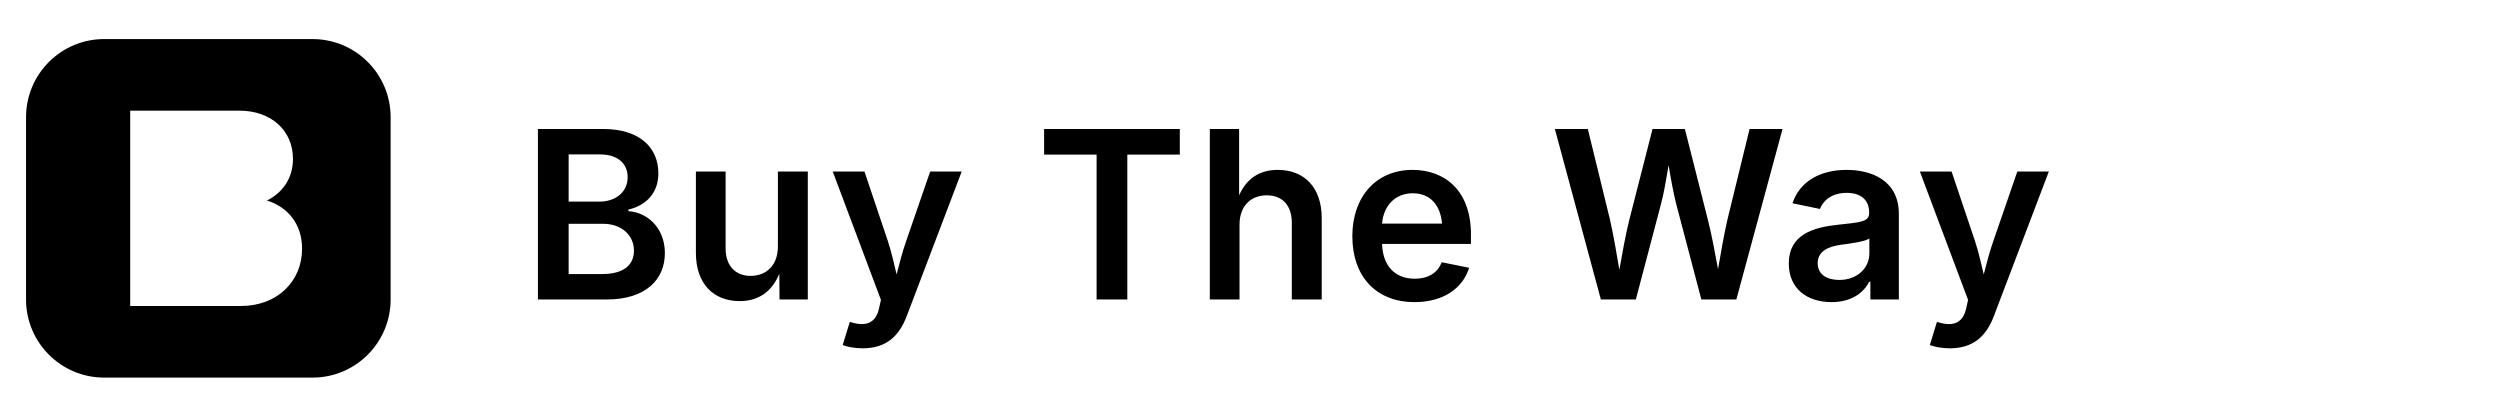
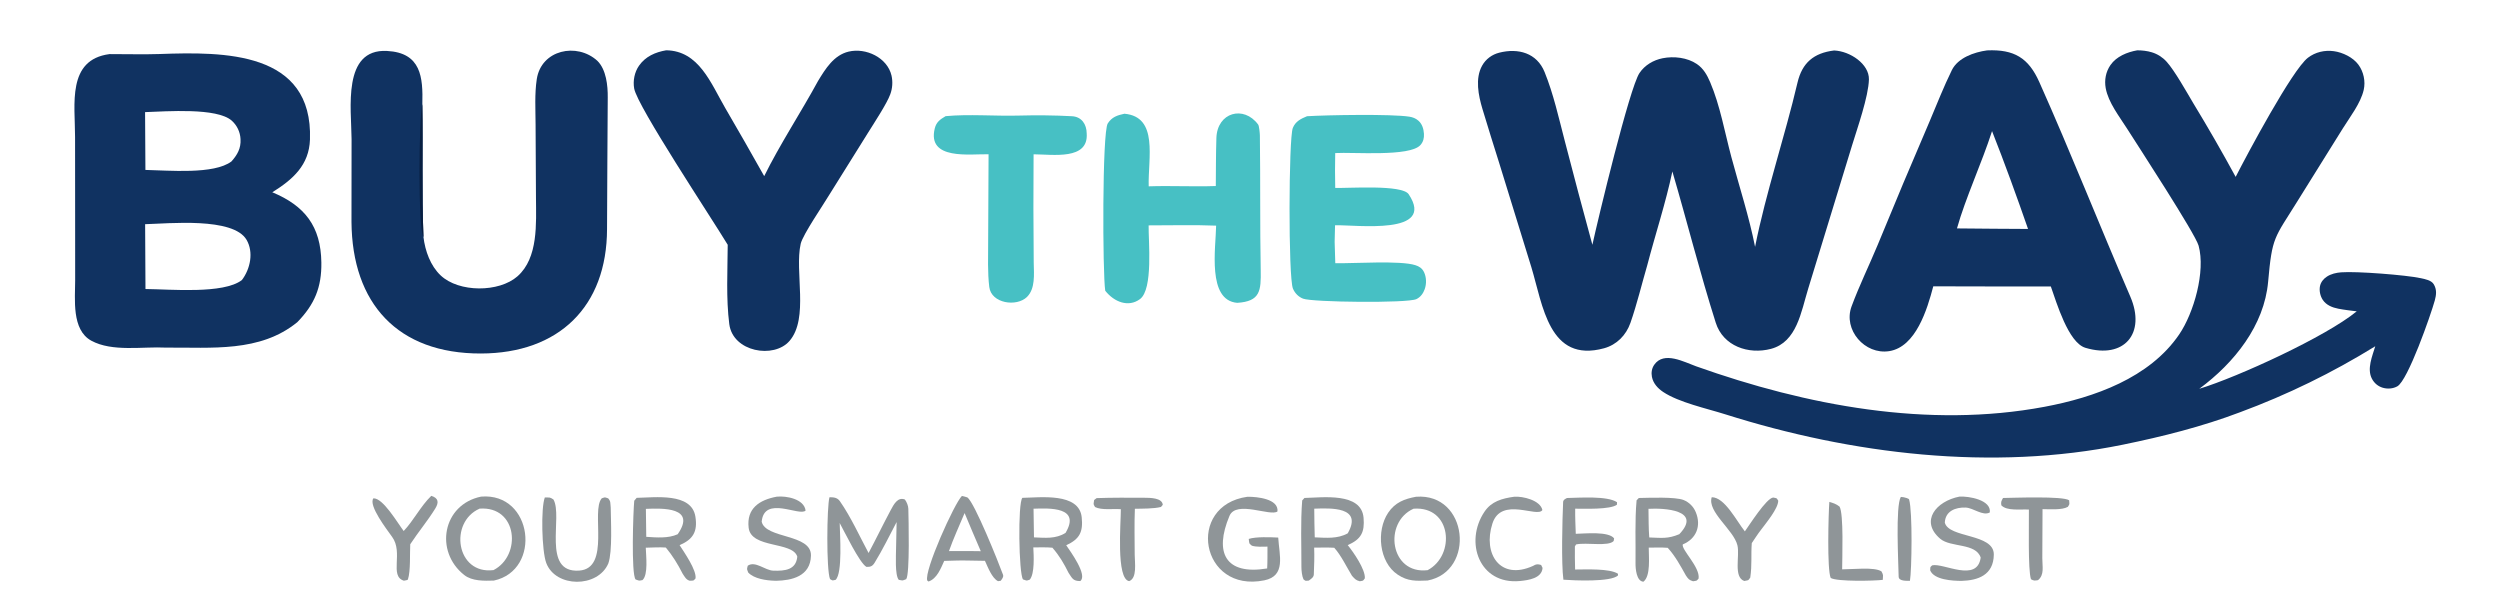
- <svg xmlns="http://www.w3.org/2000/svg" viewBox="0 0 192 32" fill="currentColor" role="img" aria-label="Buy The Way">
-   <path fill-rule="evenodd" d="M8 3h16a6 6 0 0 1 6 6v14a6 6 0 0 1-6 6H8a6 6 0 0 1-6-6V9a6 6 0 0 1 6-6zm2 5.5h8.4c2.4 0 4.1 1.5 4.1 3.7 0 1.5-.8 2.6-2 3.2 1.6.5 2.7 1.8 2.7 3.7 0 2.5-1.9 4.4-4.7 4.4H10V8.5Z" />
-   <text x="40" y="23" font-family="system-ui,-apple-system,'Segoe UI',sans-serif" font-weight="600" font-size="18" letter-spacing="0.02em">Buy The Way</text>
+ <svg xmlns="http://www.w3.org/2000/svg" version="1.1" style="display: block;" viewBox="0 0 2048 503" width="1296" height="318" preserveAspectRatio="none">
+   <path transform="translate(0,0)" fill="rgb(16,50,97)" d="M 1750.82 41.265 C 1754.71 41.25 1759.05 41.741 1762.77 42.885 C 1767.42 44.293 1771.6 46.95 1774.85 50.567 C 1781.37 57.703 1791.28 75.448 1796.55 84.316 C 1808.67 104.271 1820.31 124.517 1831.45 145.036 C 1840.89 126.537 1877.78 57.239 1890.64 47.363 C 1896.7 42.707 1904.37 40.941 1911.9 41.971 C 1919.15 42.962 1927.52 47.004 1931.96 52.972 C 1936.27 58.762 1937.97 66.756 1936.34 73.786 C 1933.8 84.751 1925.15 95.818 1919.23 105.318 L 1882.22 164.729 C 1862.95 195.762 1861.37 193.811 1858.05 231.031 C 1854.86 266.884 1830.36 297.584 1801.63 318.816 C 1833.59 309.028 1905.37 276.039 1930.64 255.294 C 1925.61 254.665 1920.52 254.103 1915.54 253.133 C 1910.64 252.177 1905.69 250.228 1902.82 245.899 C 1900.72 242.738 1899.76 238.31 1900.54 234.582 C 1901.24 231.273 1903.44 228.601 1906.24 226.79 C 1909.71 224.544 1913.82 223.621 1917.89 223.299 C 1930.25 222.324 1971 225.459 1983.22 228.13 C 1986.67 228.883 1991.72 229.82 1993.67 232.998 C 1996.35 237.366 1995.86 241.735 1994.56 246.444 C 1991.33 258.076 1972.58 311.961 1963.88 316.785 C 1960.29 318.771 1955.96 319.091 1952.04 317.964 C 1948.12 316.835 1945.04 314.219 1943.12 310.629 C 1938.79 302.497 1943.4 292.061 1945.81 283.92 C 1910.78 305.607 1873.67 323.737 1835.04 338.04 C 1803.97 349.823 1771.58 357.972 1739.07 364.627 C 1632.05 386.539 1516.81 372.495 1413.42 339.752 C 1398.23 334.942 1375.29 329.993 1362.43 321.381 C 1358.03 318.436 1354.28 314.348 1353.25 309.004 C 1352.58 305.582 1353.14 301.98 1355.16 299.092 C 1363.14 287.674 1379.66 296.878 1389.51 300.384 C 1479.74 332.501 1579.53 351.492 1674.93 333.556 C 1715.55 325.919 1760.84 309.962 1785.15 274.291 C 1797.23 256.574 1806.88 222.532 1801.1 201.463 C 1798.41 191.65 1751.54 119.754 1742.65 105.721 C 1736.31 95.711 1727.15 84.098 1725 72.303 C 1723.79 65.679 1725.06 58.861 1728.92 53.307 C 1733.86 46.212 1742.61 42.721 1750.82 41.265 z" />
+   <path transform="translate(0,0)" fill="rgb(16,50,97)" d="M 1502.5 41.389 C 1515.61 41.928 1531.3 52.516 1531.02 65.128 C 1530.7 79.113 1521.4 105.479 1517.33 118.814 L 1496.93 185.532 L 1481.23 236.855 C 1475.47 255.618 1471.99 280.43 1450.81 286.047 C 1432.32 290.952 1411.62 283.802 1405.55 264.651 C 1392.53 223.6 1382.11 181.84 1370 140.594 C 1364.61 166.209 1356.07 192.045 1349.44 217.468 C 1344.86 233.197 1341.05 249.234 1335.67 264.704 C 1332.13 274.862 1324.43 282.735 1314.01 285.581 C 1268.86 297.908 1263.88 250.103 1254.54 219.271 L 1228.18 133.793 C 1223.54 119.009 1218.84 104.107 1214.4 89.275 C 1211.11 78.283 1208.28 64.325 1214.15 53.842 C 1217.15 48.431 1222.23 44.705 1228.21 43.189 C 1243.71 39.262 1258.97 43.371 1265.33 59.084 C 1272.66 77.175 1276.9 96.565 1281.83 115.454 C 1289.19 143.927 1296.74 172.351 1304.48 200.723 C 1309.22 179.072 1334.89 72.139 1343.06 59.896 C 1347.4 53.401 1354.47 49.254 1362.04 47.751 C 1371.21 45.928 1382.22 47.159 1390.08 52.503 C 1395.48 56.173 1398.48 61.558 1400.98 67.437 C 1409.11 86.493 1412.98 108.804 1418.35 128.843 C 1424.87 153.211 1432.88 177.663 1437.76 202.411 C 1446.51 158.266 1462.16 111.934 1472.51 67.76 C 1476.33 51.497 1485.79 43.46 1502.5 41.389 z" />
+   <path transform="translate(0,0)" fill="rgb(16,50,97)" d="M 89.731 44.355 C 102.704 44.291 117.569 44.769 130.762 44.297 C 183.338 42.415 256.436 41.785 253.931 114.427 C 253.207 135.395 239.946 147.151 223.063 157.655 C 249.612 168.723 262.835 185.475 263.257 215.262 C 263.544 235.551 257.695 249.652 243.56 264.177 C 212.927 289.2 173.248 284.734 136.062 285.039 C 116.924 284.042 91.981 288.77 74.78 279.352 C 58.475 270.424 61.6 245.16 61.572 229.802 L 61.545 176.905 L 61.491 112.295 C 61.492 85.462 54.749 48.929 89.731 44.355 z M 198.136 229.658 C 205.181 220.38 207.839 206.743 202.016 196.702 C 191.089 177.863 138.168 183.356 118.891 183.828 L 119.176 236.991 C 139.677 237.172 183.052 241.286 198.136 229.658 z M 189.622 132.364 C 194.448 126.912 197.479 121.666 197.04 114.047 C 196.763 108.223 194.151 102.757 189.795 98.882 C 177.56 88.168 136.7 91.324 118.845 91.937 L 119.127 139.337 C 138.069 139.709 175.38 143.243 189.622 132.364 z" />
+   <path transform="translate(0,0)" fill="rgb(16,50,97)" d="M 1627.85 41.314 C 1649.96 40.353 1661.76 47.459 1670.6 67.29 C 1696.61 125.593 1719.76 184.465 1745.12 243.139 C 1758.2 273.387 1740.1 294.697 1708.39 285.205 C 1694.31 280.991 1684.69 247.945 1680.04 234.883 L 1637.46 234.898 L 1583.74 234.775 C 1578.78 253.694 1569.48 284.45 1547.69 287.92 C 1527.63 291.115 1509.73 270.368 1516.79 251.281 C 1523.13 234.145 1531.17 217.736 1538.15 200.937 C 1552.05 167.004 1566.25 133.194 1580.74 99.509 C 1586.5 85.849 1592.42 70.83 1598.95 57.519 C 1603.89 47.448 1617.12 42.764 1627.85 41.314 z M 1603.15 187.29 L 1634.25 187.572 L 1661.37 187.731 C 1652.66 162.579 1641.72 132.36 1631.88 107.516 C 1623.66 133.206 1610.08 162.498 1603.15 187.29 z" />
+   <path transform="translate(0,0)" fill="rgb(16,50,97)" d="M 346.906 194.373 C 348.261 205.731 352.589 217.911 361.007 225.857 C 375.924 239.935 408.765 239.923 423.917 226.565 C 441.119 211.4 439.168 182.96 439.068 162.179 L 438.745 101.826 C 438.68 89.648 437.906 77 439.715 64.969 C 443.349 40.805 472.562 34.566 489.336 49.852 C 496.662 57.045 497.958 70.206 497.865 79.946 C 497.725 115.752 497.343 151.932 497.287 187.716 C 497.187 251.518 457.723 289.716 393.973 289.867 C 325.824 290.028 288.384 248.864 287.935 181.809 L 288.009 114.06 C 287.849 89.238 280.214 39.873 317.014 41.778 C 345.115 43.232 346.537 63.403 345.987 85.372 C 346.613 121.487 345.471 158.449 346.906 194.373 z" />
+   <path transform="translate(0,0)" fill="rgb(8,31,65)" d="M 346.906 194.373 C 342.299 189.062 343.104 94.271 345.987 85.372 C 346.613 121.487 345.471 158.449 346.906 194.373 z" />
+   <path transform="translate(0,0)" fill="rgb(16,50,97)" d="M 545.72 41.239 C 572.49 41.589 582.276 68.132 594.051 88.465 C 604.874 107.03 615.534 125.689 626.032 144.44 C 638.615 118.833 656.384 91.728 670.136 66.41 C 676.254 56.343 683.081 45.204 695.23 42.315 C 709.33 38.961 726.886 47.204 730.334 61.962 C 731.481 67.082 731.121 72.425 729.3 77.345 C 726.572 84.891 715.961 101.036 711.227 108.641 L 679.543 159.427 C 674.671 167.65 657.722 192.308 655.943 199.851 C 650.762 222.695 662.81 260.876 646.803 279.518 C 633.991 294.439 600.354 288.614 597.431 265.757 C 594.738 244.698 596.026 222.284 596.143 200.721 C 582.411 177.969 522.2 87.305 519.532 72.652 C 518.38 66.329 519.787 59.147 523.481 53.87 C 528.817 46.248 536.823 42.786 545.72 41.239 z" />
+   <path transform="translate(0,0)" fill="rgb(71,192,196)" d="M 921.116 93.254 C 949.254 95.767 940.351 129.804 941.018 152.788 C 959.394 152.154 977.568 153.197 995.984 152.54 C 996.116 139.482 996.029 126.979 996.468 113.156 C 997.136 92.094 1018.88 86.105 1030.7 102.154 C 1031.49 103.231 1032.06 109.261 1032.09 111.036 C 1032.58 147.83 1032.1 184.626 1032.78 221.442 C 1033.09 238.469 1032.41 247.137 1013.55 248.322 C 988.72 246.329 995.998 203.183 996.251 185.027 C 979.032 184.297 958.428 184.815 940.957 184.803 C 940.722 197.62 944.815 237.16 933.845 245.277 C 924.433 252.242 912.75 247.72 905.408 238.393 C 903.214 223.983 902.857 108.416 907.489 101.197 C 910.842 95.972 915.279 94.503 921.116 93.254 z" />
+   <path transform="translate(0,0)" fill="rgb(71,192,196)" d="M 1070.7 95.305 C 1087.26 94.299 1139.98 93.363 1154.61 95.686 C 1157.34 96.119 1159.76 97.053 1161.86 98.872 C 1165.05 101.638 1166.24 105.649 1166.5 109.744 C 1166.71 113.171 1165.95 116.323 1163.62 118.929 C 1154.89 128.733 1108.41 124.597 1093.81 125.519 C 1093.59 135.038 1093.6 144.56 1093.82 154.079 C 1104.43 154.481 1148.58 151.139 1153.99 159.27 C 1176.5 193.147 1111.28 184.3 1093.67 184.698 L 1093.34 198.281 L 1093.87 215.846 C 1109.1 216.103 1147.12 213.441 1159.5 217.448 C 1162.65 218.465 1164.99 219.966 1166.49 223.021 C 1168.57 227.248 1168.69 232.641 1167.15 237.056 C 1165.95 240.507 1163.67 243.705 1160.28 245.274 C 1152.84 248.718 1075.17 247.874 1067.51 244.903 C 1063.68 243.421 1060.82 240.462 1059.2 236.724 C 1055.3 227.746 1055.65 113.337 1059.08 104.904 C 1061.27 99.524 1065.6 97.419 1070.7 95.305 z" />
+   <path transform="translate(0,0)" fill="rgb(71,192,196)" d="M 774.661 95.245 C 793.725 93.428 815.123 95.303 834.388 94.78 C 848.734 94.391 863.96 94.514 878.179 95.3 C 886.225 95.744 890.156 102.077 890.222 109.393 C 891.844 131.459 862.701 126.627 846.709 126.521 C 846.48 156.097 846.519 185.675 846.827 215.25 L 846.841 215.981 C 847.013 224.913 848.175 236.712 841.34 243.459 C 832.79 251.869 812.063 248.854 810.413 235.314 C 808.962 223.406 809.494 210.5 809.498 198.459 L 809.836 126.489 C 794.757 126.137 759.249 131.612 765.77 105.246 C 767.06 100.032 770.234 97.837 774.661 95.245 z" />
+   <path transform="translate(0,0)" fill="rgb(143,149,152)" d="M 1160.03 407.329 C 1202.81 404.069 1208.94 468.546 1169.45 476.024 C 1160.1 476.385 1153.3 476.764 1145.02 471.207 C 1129.59 460.98 1127.34 435.172 1137.16 420.484 C 1142.87 411.957 1150.5 409.094 1160.03 407.329 z M 1169.52 467.53 C 1192.54 455.302 1189.33 414.809 1158.01 417.127 C 1132.94 428.294 1138.71 471.202 1169.52 467.53 z" />
+   <path transform="translate(0,0)" fill="rgb(143,149,152)" d="M 394.099 407.214 C 436.612 403.647 444.086 467.593 404.55 476.068 C 396.568 476.328 386.739 476.576 380.314 471.511 C 355.744 452.139 362.526 413.727 394.099 407.214 z M 404.292 467.47 C 427.5 455.478 424.067 414.768 392.894 417.071 C 367.632 428.175 373.597 471.299 404.292 467.47 z" />
+   <path transform="translate(0,0)" fill="rgb(143,149,152)" d="M 1068.62 408.317 C 1083.37 408.006 1115.21 403.487 1117.03 424.533 C 1118.06 436.439 1114.99 442.24 1104.05 446.971 C 1108.69 452.712 1118.64 466.961 1118.07 474.236 C 1116.24 476.627 1117.21 475.972 1113.95 476.633 C 1110.63 475.807 1109.8 474.607 1107.54 472.127 C 1102.96 464.603 1098.71 455.527 1093.03 449.163 C 1088.62 448.831 1081.21 449.035 1076.56 449.037 C 1076.85 455.989 1076.59 464.031 1076.28 471.061 C 1076.17 473.504 1073.85 474.818 1072.15 476.079 C 1069.06 476.259 1069.93 476.65 1067.83 475.067 C 1066.59 472.539 1066.12 467.845 1066.12 464.94 C 1066.17 446.826 1065.34 428.395 1066.76 410.353 C 1066.76 410.353 1068.46 408.501 1068.62 408.317 z M 1077.04 440.619 C 1086.2 440.995 1095.75 441.992 1104.05 437.329 C 1116.72 415.26 1089.89 416.665 1076.63 417.1 C 1076.75 424.793 1076.74 432.975 1077.04 440.619 z" />
+   <path transform="translate(0,0)" fill="rgb(143,149,152)" d="M 837.537 408.22 C 852.025 407.989 884.035 403.69 886.138 424.169 C 887.381 436.262 884.418 442.048 873.447 447.1 C 876.844 452.126 891.264 471.776 884.934 476.47 C 878.989 476.413 878.477 474.35 875.353 469.698 C 871.376 461.771 867.929 455.801 862.142 449.111 C 857.534 448.653 851.242 448.85 846.491 448.864 C 846.836 455.564 847.724 470.464 843.556 475.32 C 840.349 476.345 841.649 476.265 838.064 475.106 C 834.6 470.855 833.702 412.289 837.537 408.22 z M 847.032 440.641 C 856.183 441.012 864.778 442.043 872.892 436.962 C 885.664 415.527 859.724 416.668 846.673 417.13 L 847.032 440.641 z" />
+   <path transform="translate(0,0)" fill="rgb(143,149,152)" d="M 521.567 408.219 C 536.621 407.959 566.573 403.718 569.679 423.687 C 571.578 435.896 567.791 442.272 556.731 447.014 C 560.525 452.968 570.757 467.519 569.783 474.31 C 567.708 476.557 568.667 475.959 565.02 476.193 C 562.079 475.413 560.93 472.985 559.221 470.424 C 555.306 462.728 550.986 455.598 545.446 448.97 C 540.501 448.619 534.079 448.972 529.017 449.107 C 529.194 455.575 531.178 471.44 526.293 475.672 C 522.869 476.286 524.207 476.314 520.677 475.143 C 516.963 470.717 518.733 419.047 519.566 410.605 C 519.566 410.605 521.328 408.504 521.567 408.219 z M 529.415 440.19 C 537.724 440.743 547.343 441.61 555.15 438.078 C 570.714 415.81 542.846 416.677 529.107 417.261 L 529.415 440.19 z" />
+   <path transform="translate(0,0)" fill="rgb(143,149,152)" d="M 1342.52 408.345 C 1350.93 408.194 1372.42 407.269 1379.24 410.022 C 1383.78 411.881 1387.37 415.491 1389.2 420.033 C 1393.81 431.156 1389.69 441.812 1378.53 446.408 C 1377.21 450.76 1392.8 464.944 1391.5 474.368 C 1389.53 476.658 1390.4 476 1386.96 476.633 C 1383.58 475.587 1383.12 474.807 1381.13 471.96 C 1376.66 463.958 1372.39 455.994 1366.21 449.212 C 1361.55 448.79 1355.43 449.011 1350.65 449.05 C 1350.62 456.688 1352.4 472.269 1346.29 477.002 C 1340.53 476.618 1339.75 466.21 1339.82 461.685 C 1340.06 444.629 1339.17 427.209 1340.69 410.262 C 1340.69 410.262 1342.35 408.519 1342.52 408.345 z M 1351.07 440.708 C 1361.23 441.056 1366.28 441.972 1375.68 438.032 C 1394.74 418 1362.89 416.501 1350.43 417.227 C 1350.55 424.625 1350.48 433.453 1351.07 440.708 z" />
+   <path transform="translate(0,0)" fill="rgb(143,149,152)" d="M 679.502 407.725 C 683 407.718 685.953 407.991 688.039 410.976 C 696.9 423.653 704.254 439.846 711.534 453.449 C 717.739 441.851 723.42 429.956 729.625 418.365 C 732.121 413.702 735.421 407.23 741.279 409.596 C 742.863 411.709 744.049 414.789 744.108 417.26 C 744.297 425.133 745.43 470.91 742.355 474.915 C 738.67 476.279 740.17 476.136 736.266 475.448 C 732.997 471.677 734.009 455.246 734.061 449.449 L 734.505 428.08 C 728.799 438.961 722.915 450.999 716.457 461.488 C 714.678 464.377 712.922 464.973 709.752 464.821 C 704.139 461.655 691.894 436.139 687.88 428.852 C 688.04 438.201 690.363 470.1 684.511 475.47 C 681.459 476.066 682.544 476.283 679.974 474.863 C 676.839 467.508 677.346 415.458 679.502 407.725 z" />
+   <path transform="translate(0,0)" fill="rgb(143,149,152)" d="M 788.006 406.657 C 789.212 406.837 791.254 407.511 792.508 407.885 C 798.444 412.344 817.895 460.897 821.668 471.249 C 822.344 473.104 820.824 474.804 819.784 476.232 L 817.567 476.554 C 812.541 473.957 809.25 465.061 806.869 459.87 L 791.75 459.609 C 786.15 459.463 779.215 459.797 773.507 459.933 C 770.708 466.046 767.63 474.456 760.649 476.841 L 759.621 476.053 C 756.773 468.275 781.961 412.48 788.006 406.657 z M 793.25 451.84 L 803.455 451.966 C 799.059 441.633 794.434 431.083 790.2 420.711 C 786.155 430.32 780.761 442.225 777.39 451.895 L 793.25 451.84 z" />
+   <path transform="translate(0,0)" fill="rgb(143,149,152)" d="M 1021.85 407.346 L 1022.25 407.343 C 1029.76 407.301 1047.52 408.996 1046.52 419.351 C 1040.92 423.81 1012.71 409.891 1007.18 423.038 C 994.515 453.18 1003.78 471.78 1038.06 466.124 C 1038.39 460.37 1038.28 454.022 1038.31 448.217 C 1034.28 448.281 1029.32 448.615 1025.55 447.476 C 1022.83 445.164 1023.59 446.029 1022.97 441.904 C 1028.98 439.988 1040.74 440.484 1047.12 440.804 C 1047.99 455.487 1053.67 472.214 1035.69 475.873 C 983.452 486.498 971.211 414.479 1021.85 407.346 z" />
+   <path transform="translate(0,0)" fill="rgb(143,149,152)" d="M 446.34 407.885 C 450.589 408.077 450.182 407.45 453.379 409.573 C 461.385 423.48 443.544 469.873 474.373 467.892 C 500.561 466.209 483.821 418.853 492.965 408.602 C 496.19 407.587 494.894 407.607 498.211 408.638 C 500.442 411.203 499.851 412.136 500.297 416.098 C 500.419 426.953 501.81 452.236 498.341 462.003 C 489.694 482.206 455.127 482.071 447.462 461.559 C 443.815 451.801 443.006 416.228 446.34 407.885 z" />
+   <path transform="translate(0,0)" fill="rgb(143,149,152)" d="M 1605.16 407.214 C 1612.72 406.735 1631.37 409.859 1630.05 420.186 C 1624.35 423.427 1616.57 416.4 1610.18 416.189 C 1601.88 415.915 1593.65 419.075 1593.19 428.502 C 1596.32 441.412 1633.5 437.286 1633.33 454.721 C 1633.16 471.716 1620.12 475.943 1606.93 476.315 C 1599.55 476.304 1584.41 475.503 1581.21 467.693 C 1581.43 464.536 1580.91 465.353 1582.86 463.563 C 1592.03 461.406 1619.72 478.039 1622.58 457.211 C 1618.6 445.036 1598.04 449.128 1589.41 441.76 C 1572.57 427.382 1586.03 410.954 1605.16 407.214 z" />
+   <path transform="translate(0,0)" fill="rgb(143,149,152)" d="M 1283.67 408.355 C 1293.92 408.161 1316.74 406.453 1324.69 411.814 L 1324.59 413.852 C 1319.06 417.974 1297.89 417.118 1290.39 417.111 C 1290.3 423.941 1290.63 430.877 1290.87 437.709 C 1298.58 437.548 1317.7 435.519 1322.28 441.443 L 1321.93 443.602 C 1317.66 448.39 1299.61 444.551 1291.12 446.431 L 1290.15 448.058 C 1289.99 454.157 1290.23 460.847 1290.33 466.999 C 1299.46 466.98 1318.47 466.01 1325.43 470.449 L 1325.48 471.854 C 1319.56 477.406 1289.54 475.998 1280.74 475.345 C 1278.94 461.791 1279.85 426.865 1280.51 411.717 C 1280.6 409.73 1282.15 409.214 1283.67 408.355 z" />
+   <path transform="translate(0,0)" fill="rgb(143,149,152)" d="M 636.341 407.258 C 644.239 406.46 658.685 409.139 659.945 418.63 C 655.116 423.787 626.013 405.928 623.971 427.795 C 627.228 441.95 664.72 437.574 664.34 455.565 C 663.976 472.787 648.252 475.98 635.91 476.232 C 635.502 476.224 635.093 476.214 634.685 476.202 C 627.766 475.988 617.816 474.663 612.912 469.44 C 611.724 465.959 611.763 467.326 612.561 463.874 C 618.732 459.624 626.701 467.741 633.529 467.943 C 643.056 468.225 652.094 467.365 653.138 456.455 C 649.395 443.792 615.327 449.976 613.299 432.788 C 611.425 416.902 622.126 409.902 636.341 407.258 z" />
+   <path transform="translate(0,0)" fill="rgb(143,149,152)" d="M 1240.51 407.305 C 1247.51 406.82 1261.79 410.163 1263.52 418.195 C 1259.68 425.008 1229.86 406.774 1222.59 429.284 C 1214.55 454.171 1228.95 476.213 1255.8 464.063 C 1258.46 462.431 1259.76 462.435 1262.5 463.276 L 1263.66 465.69 C 1263.07 474.2 1252.18 475.747 1245.11 476.424 C 1211.85 479.611 1199.36 444.371 1216.14 419.523 C 1221.79 411.149 1230.31 408.71 1240.51 407.305 z" />
+   <path transform="translate(0,0)" fill="rgb(143,149,152)" d="M 1402.25 407.716 C 1412.91 407.69 1422.52 427.167 1429.39 435.717 C 1433.17 430.451 1446.97 408.542 1452.58 407.965 C 1456.03 408.746 1455.09 408.017 1456.74 410.585 C 1456.63 417.102 1446.81 428.76 1442.56 434.526 C 1440.37 437.218 1437.12 442.314 1435.06 445.333 C 1434.32 455.176 1435.35 463.067 1433.82 473.606 C 1431.8 476.361 1432.86 475.559 1428.9 476.395 C 1419.83 473.165 1425.39 455.807 1423.29 447.125 C 1420.24 434.487 1398.37 419.591 1402.25 407.716 z" />
+   <path transform="translate(0,0)" fill="rgb(143,149,152)" d="M 898.351 408.45 C 911.207 407.992 924.433 408.085 937.313 408.149 C 942.173 408.174 952.096 408.174 952.551 413.972 L 951.062 415.7 C 945.399 417.183 935.858 417.055 929.686 417.185 C 929.192 429.234 929.5 442.755 929.551 454.943 C 929.598 461.528 931.687 474.01 925.009 476.526 C 914.171 474.804 918.248 428.512 918.203 417.535 C 911.62 417.041 902.518 418.506 897.071 415.771 C 895.393 412.9 895.846 413.783 896.325 410 L 898.351 408.45 z" />
+   <path transform="translate(0,0)" fill="rgb(143,149,152)" d="M 1640.88 408.338 C 1649.04 408.245 1689.97 406.603 1695.04 410.23 C 1695.24 414 1695.67 412.875 1693.98 415.6 C 1689.24 418.368 1679.12 417.513 1673.24 417.495 L 1673.06 457.751 C 1673.02 464.456 1674.94 471.35 1669.53 475.723 C 1666.76 476.162 1666.16 476.326 1663.78 474.956 C 1661.21 467.711 1662.22 428.671 1662.07 417.841 C 1655.23 417.419 1644.05 419.185 1639.5 414.369 C 1639.05 411.501 1639.46 410.94 1640.88 408.338 z" />
+   <path transform="translate(0,0)" fill="rgb(143,149,152)" d="M 353.32 406.575 C 359.335 408.481 359.594 412.06 356.586 416.959 C 350.362 427.091 342.611 436.262 336.07 446.28 C 335.653 453.404 336.454 468.224 334.183 475.085 C 333.953 475.782 331.874 475.952 330.843 476.16 C 318.743 472.361 330.632 453.093 321.219 440.226 C 317.144 434.436 301.579 414.468 305.875 408.626 C 313.782 408.218 325.71 428.908 330.7 435.421 C 338.716 426.987 344.649 414.966 353.32 406.575 z" />
+   <path transform="translate(0,0)" fill="rgb(143,149,152)" d="M 1498.6 411.526 C 1502.25 412.693 1503.85 413.06 1506.92 415.368 C 1510.49 421.042 1509.1 458.281 1509.08 466.854 C 1517.33 466.913 1535.61 464.698 1541.31 468.538 C 1543.06 471.929 1542.52 471.343 1542.38 475.473 C 1535.7 476.34 1504.77 477.052 1499.71 473.901 C 1496.63 466.992 1497.87 421.174 1498.6 411.526 z" />
+   <path transform="translate(0,0)" fill="rgb(143,149,152)" d="M 1557.15 407.47 C 1557.94 407.535 1558.73 407.623 1559.52 407.733 C 1560.58 407.892 1563.71 408.783 1563.94 409.548 C 1566.87 419.585 1566.09 467.915 1564.63 476.226 C 1562.05 476.248 1555.45 476.688 1555.38 472.876 C 1555.2 461.67 1552.7 414.88 1557.15 407.47 z" />
</svg>
